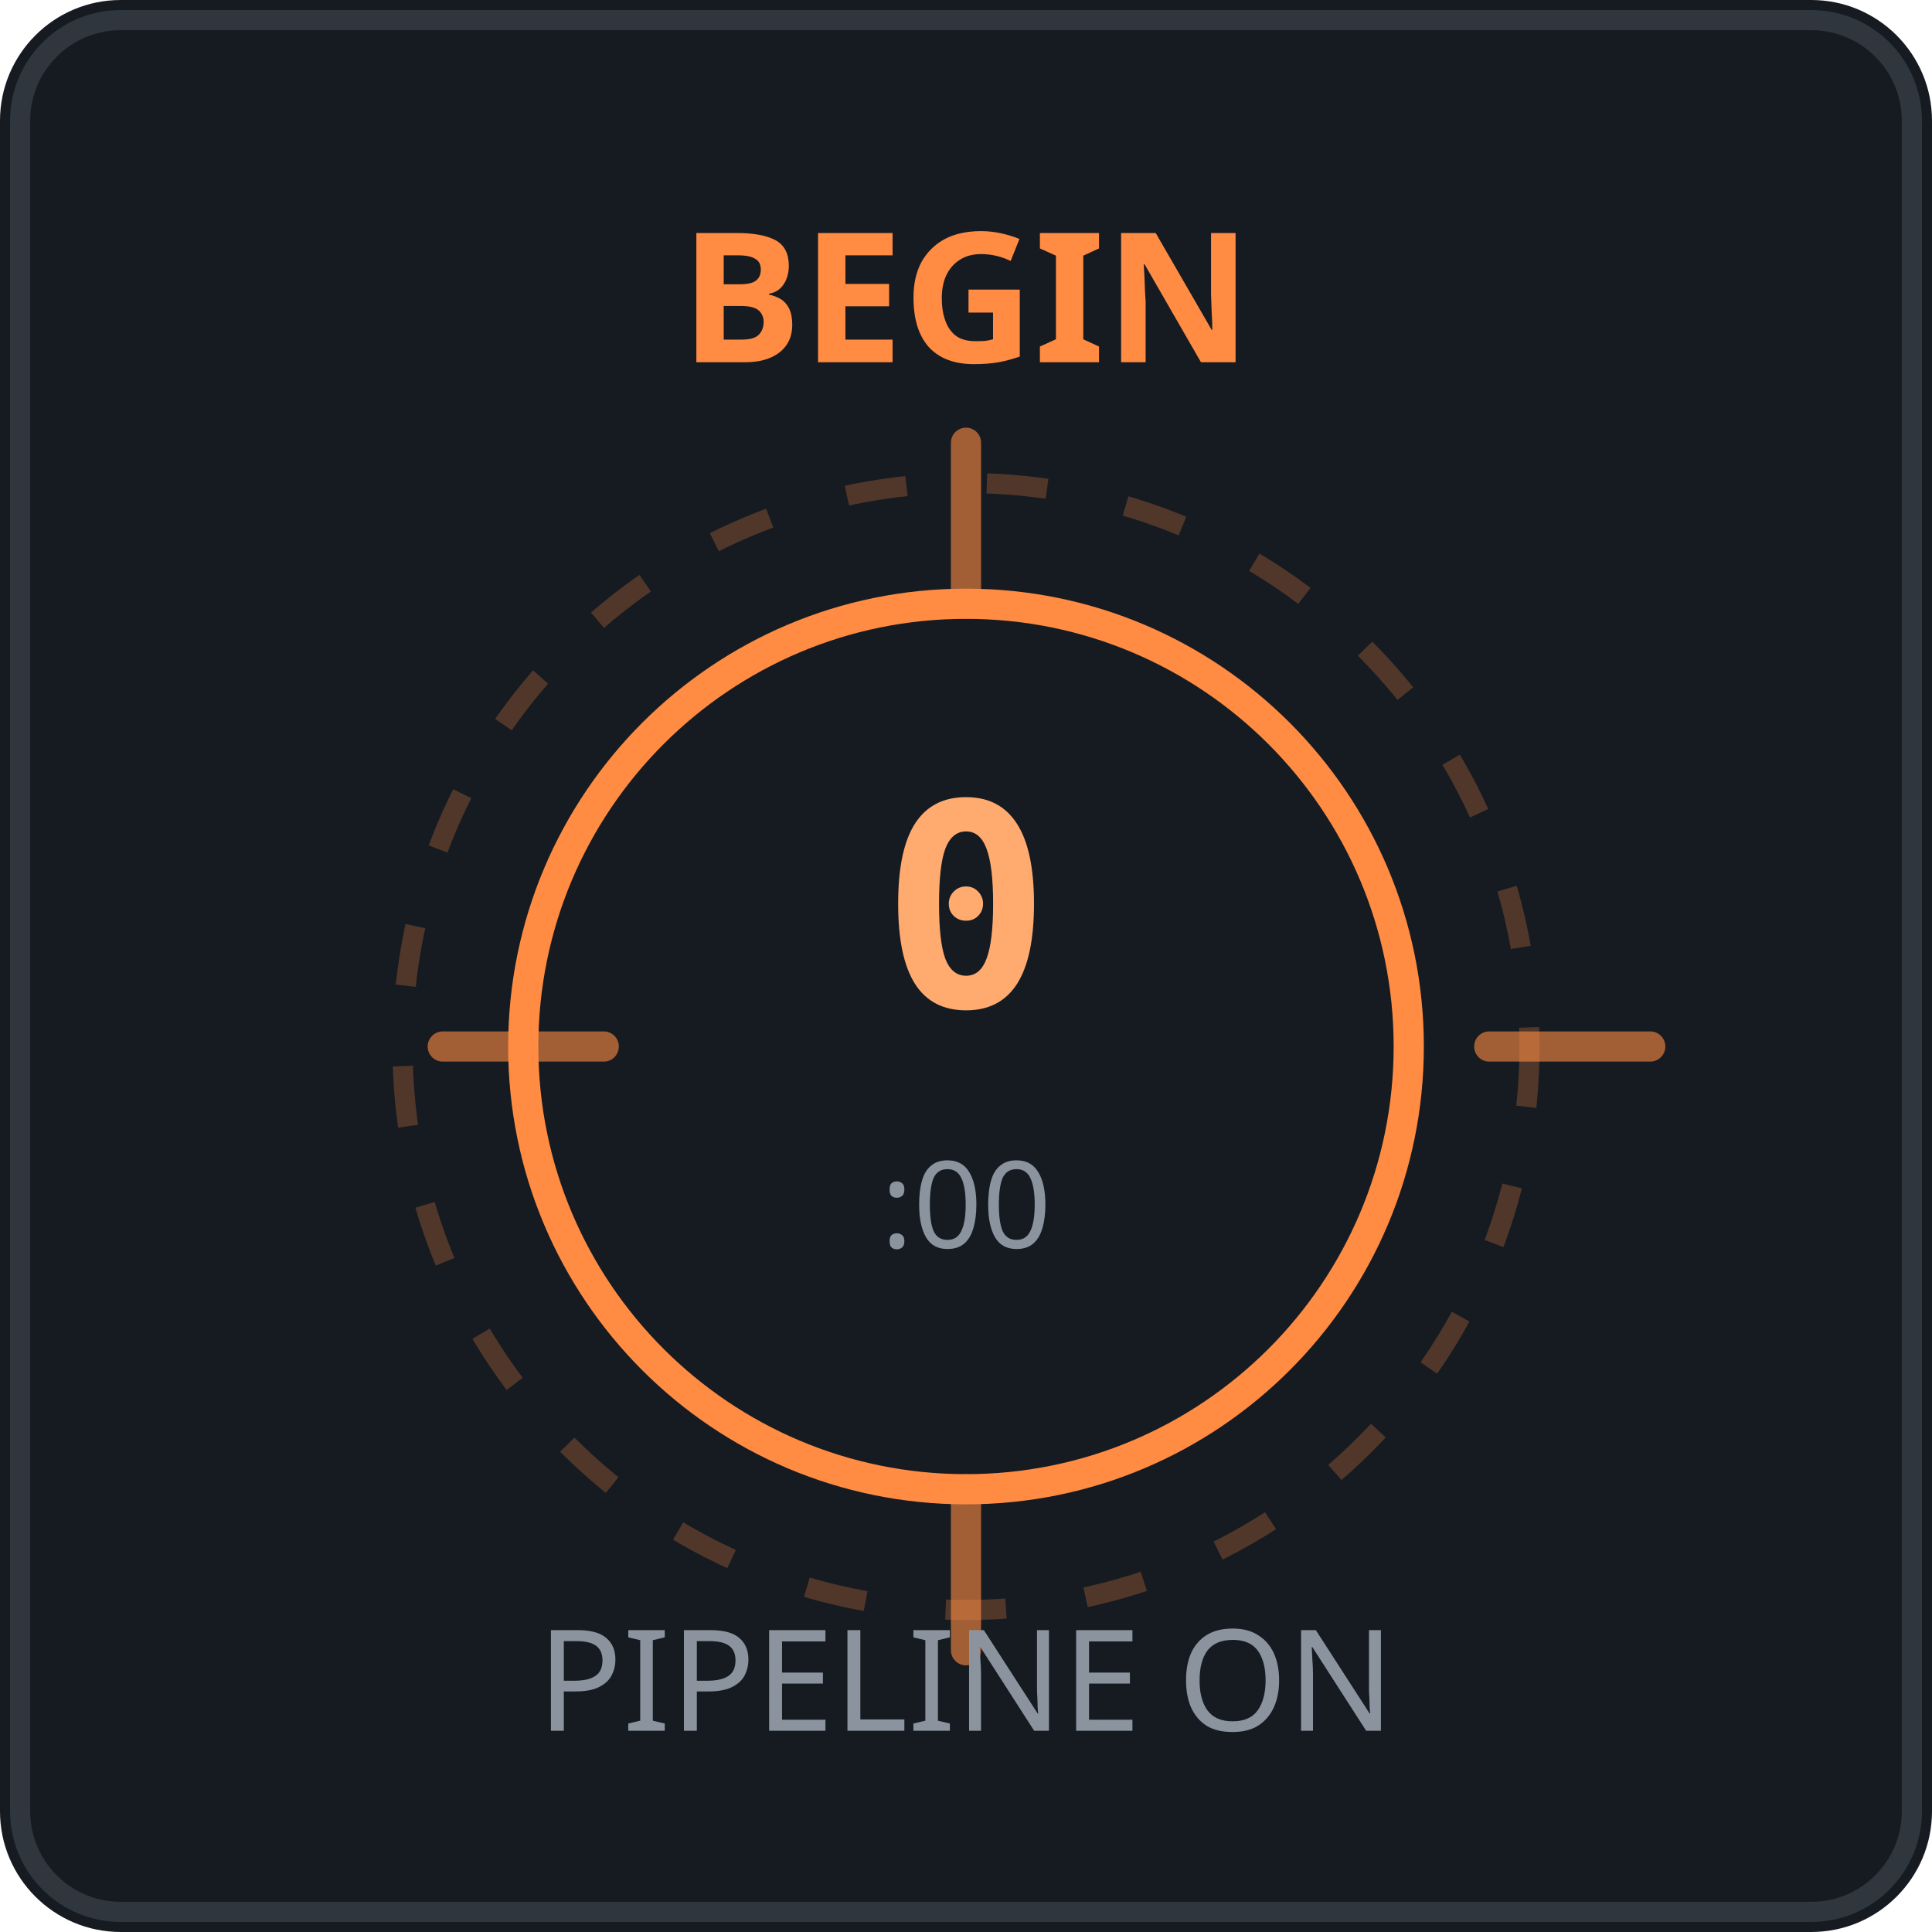
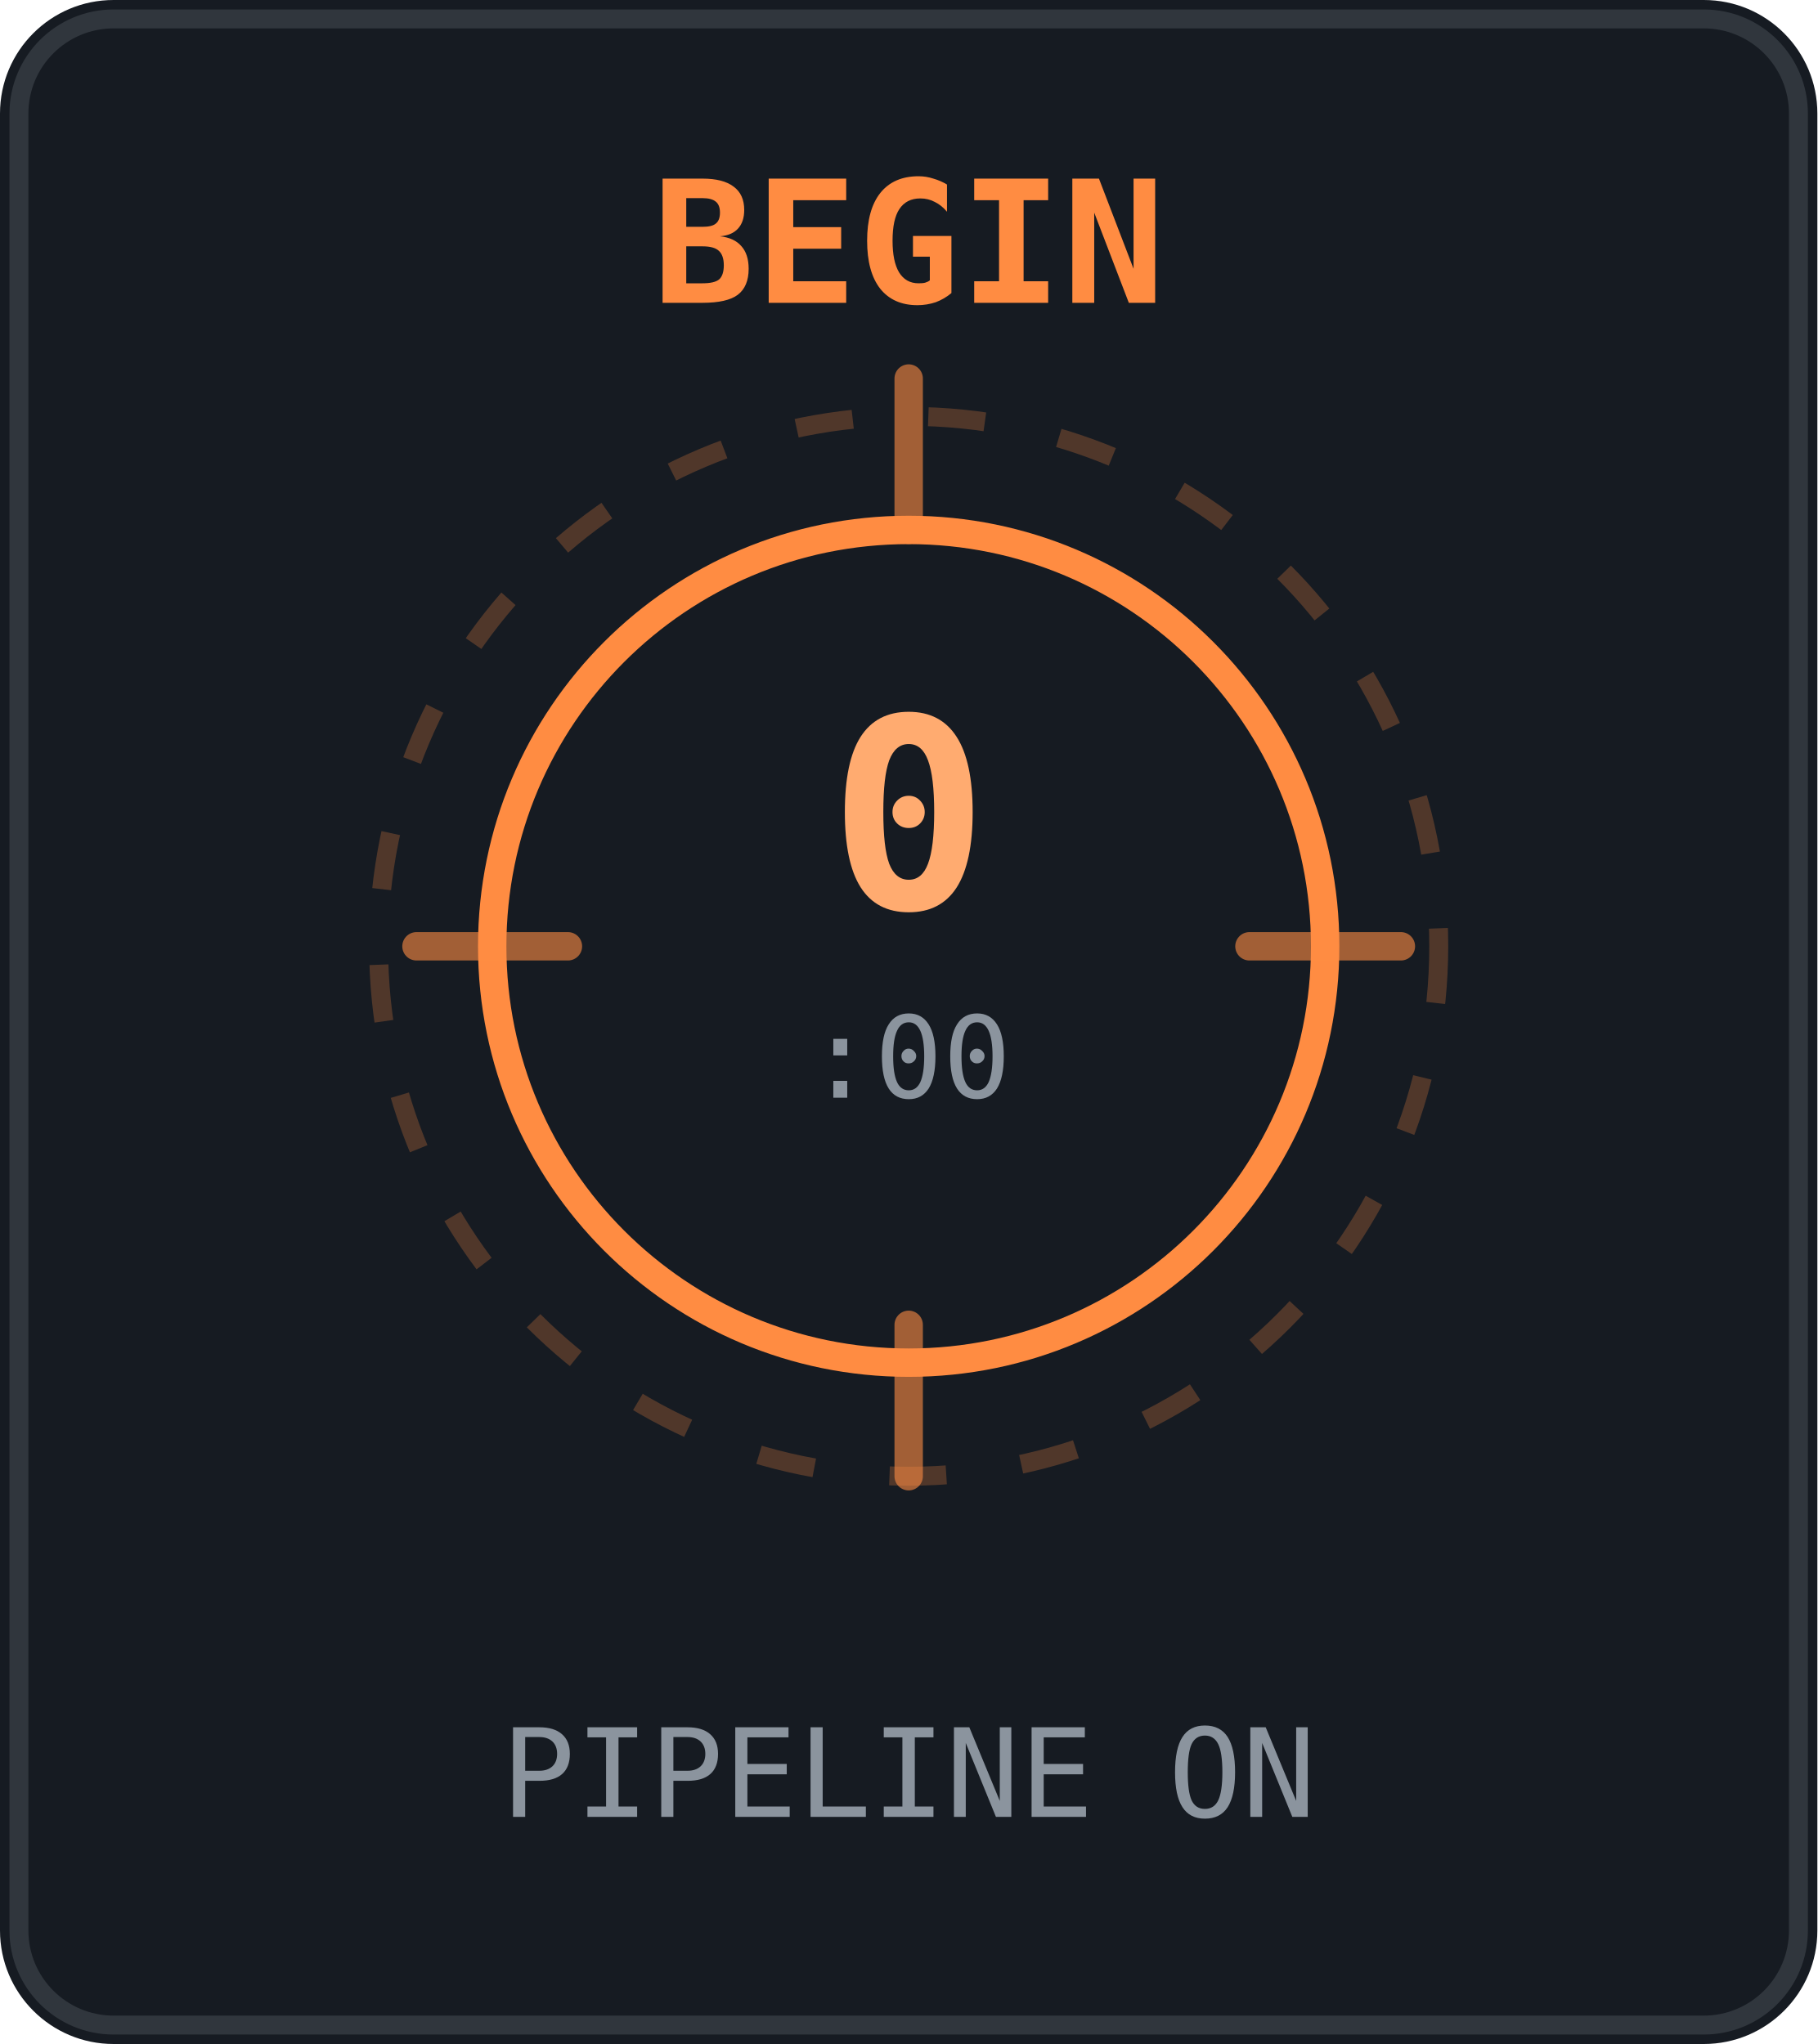
- <svg xmlns="http://www.w3.org/2000/svg" viewBox="0 0 96 96" role="img" aria-labelledby="title">
-   <rect width="96" height="96" fill="#161b22" rx="6" />
-   <rect x="1" y="1" width="94" height="94" rx="5" fill="none" stroke="#30363d" />
-   <circle cx="48" cy="52" r="22" fill="none" stroke="#ff8c42" stroke-width="1.5" />
-   <text x="48" y="50" text-anchor="middle" fill="#ffab70" font-family="ui-monospace,monospace" font-size="14" font-weight="700">0</text>
-   <text x="48" y="62" text-anchor="middle" fill="#8b949e" font-family="system-ui,sans-serif" font-size="6">:00</text>
-   <path d="M48 30 L48 22 M48 82 L48 74 M30 52 L22 52 M74 52 L82 52" stroke="#ff8c42" stroke-width="1.5" stroke-linecap="round" opacity="0.6" />
-   <circle cx="48" cy="52" r="28" fill="none" stroke="#ff8c42" stroke-width="1" opacity="0.25" stroke-dasharray="3 4" />
-   <text x="48" y="18" text-anchor="middle" fill="#ff8c42" font-family="system-ui,sans-serif" font-size="9" font-weight="600">BEGIN</text>
-   <text x="48" y="86" text-anchor="middle" fill="#8b949e" font-family="system-ui,sans-serif" font-size="7">PIPELINE ON</text>
+ <svg xmlns="http://www.w3.org/2000/svg" viewBox="0 0 96 108" role="img" aria-labelledby="title">
+   <rect width="96" height="108" fill="#161b22" rx="6" />
+   <rect x="1" y="1" width="94" height="106" rx="5" fill="none" stroke="#30363d" />
+   <text x="48" y="16" text-anchor="middle" fill="#ff8c42" font-family="ui-monospace,Cascadia Mono,Consolas,Segoe UI Mono,monospace" font-size="9" font-weight="600">BEGIN</text>
+   <circle cx="48" cy="50" r="22" fill="none" stroke="#ff8c42" stroke-width="1.5" />
+   <text x="48" y="48" text-anchor="middle" fill="#ffab70" font-family="ui-monospace,Cascadia Mono,Consolas,Segoe UI Mono,monospace" font-size="14" font-weight="700">0</text>
+   <text x="48" y="58" text-anchor="middle" fill="#8b949e" font-family="ui-monospace,Cascadia Mono,Consolas,Segoe UI Mono,monospace" font-size="6">:00</text>
+   <path d="M48 28 L48 20 M48 78 L48 70 M30 50 L22 50 M66 50 L74 50" stroke="#ff8c42" stroke-width="1.5" stroke-linecap="round" opacity="0.6" />
+   <circle cx="48" cy="50" r="28" fill="none" stroke="#ff8c42" stroke-width="1" opacity="0.25" stroke-dasharray="3 4" />
+   <text x="48" y="96" text-anchor="middle" fill="#8b949e" font-family="ui-monospace,Cascadia Mono,Consolas,Segoe UI Mono,monospace" font-size="6.5">PIPELINE ON</text>
</svg>
